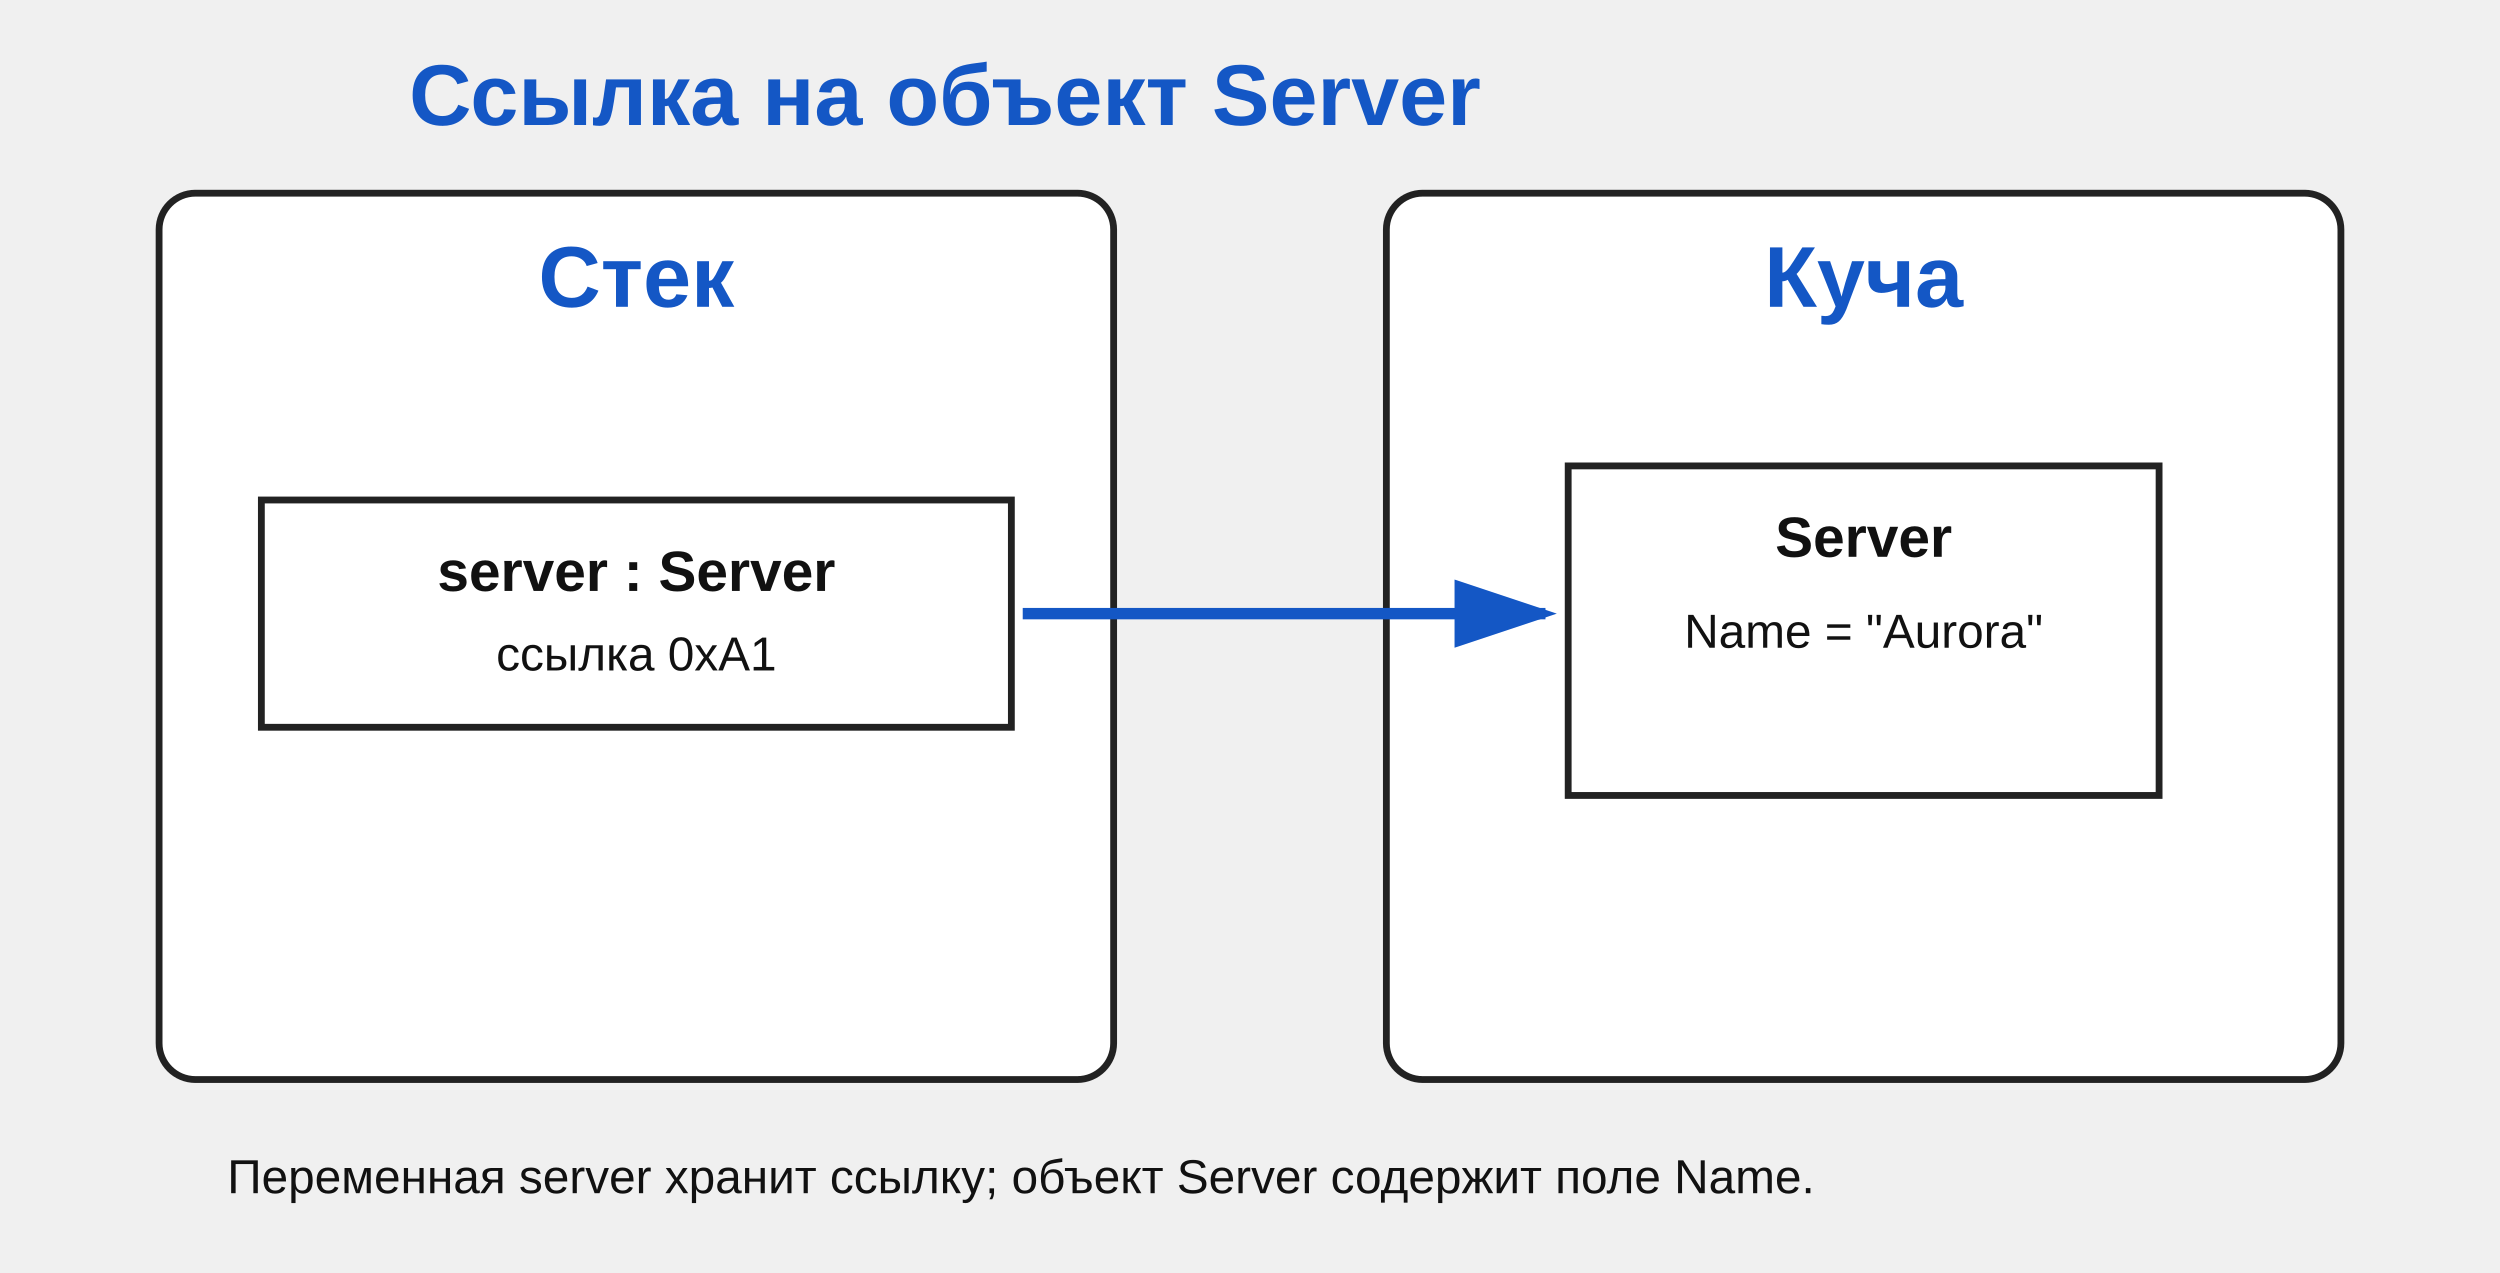
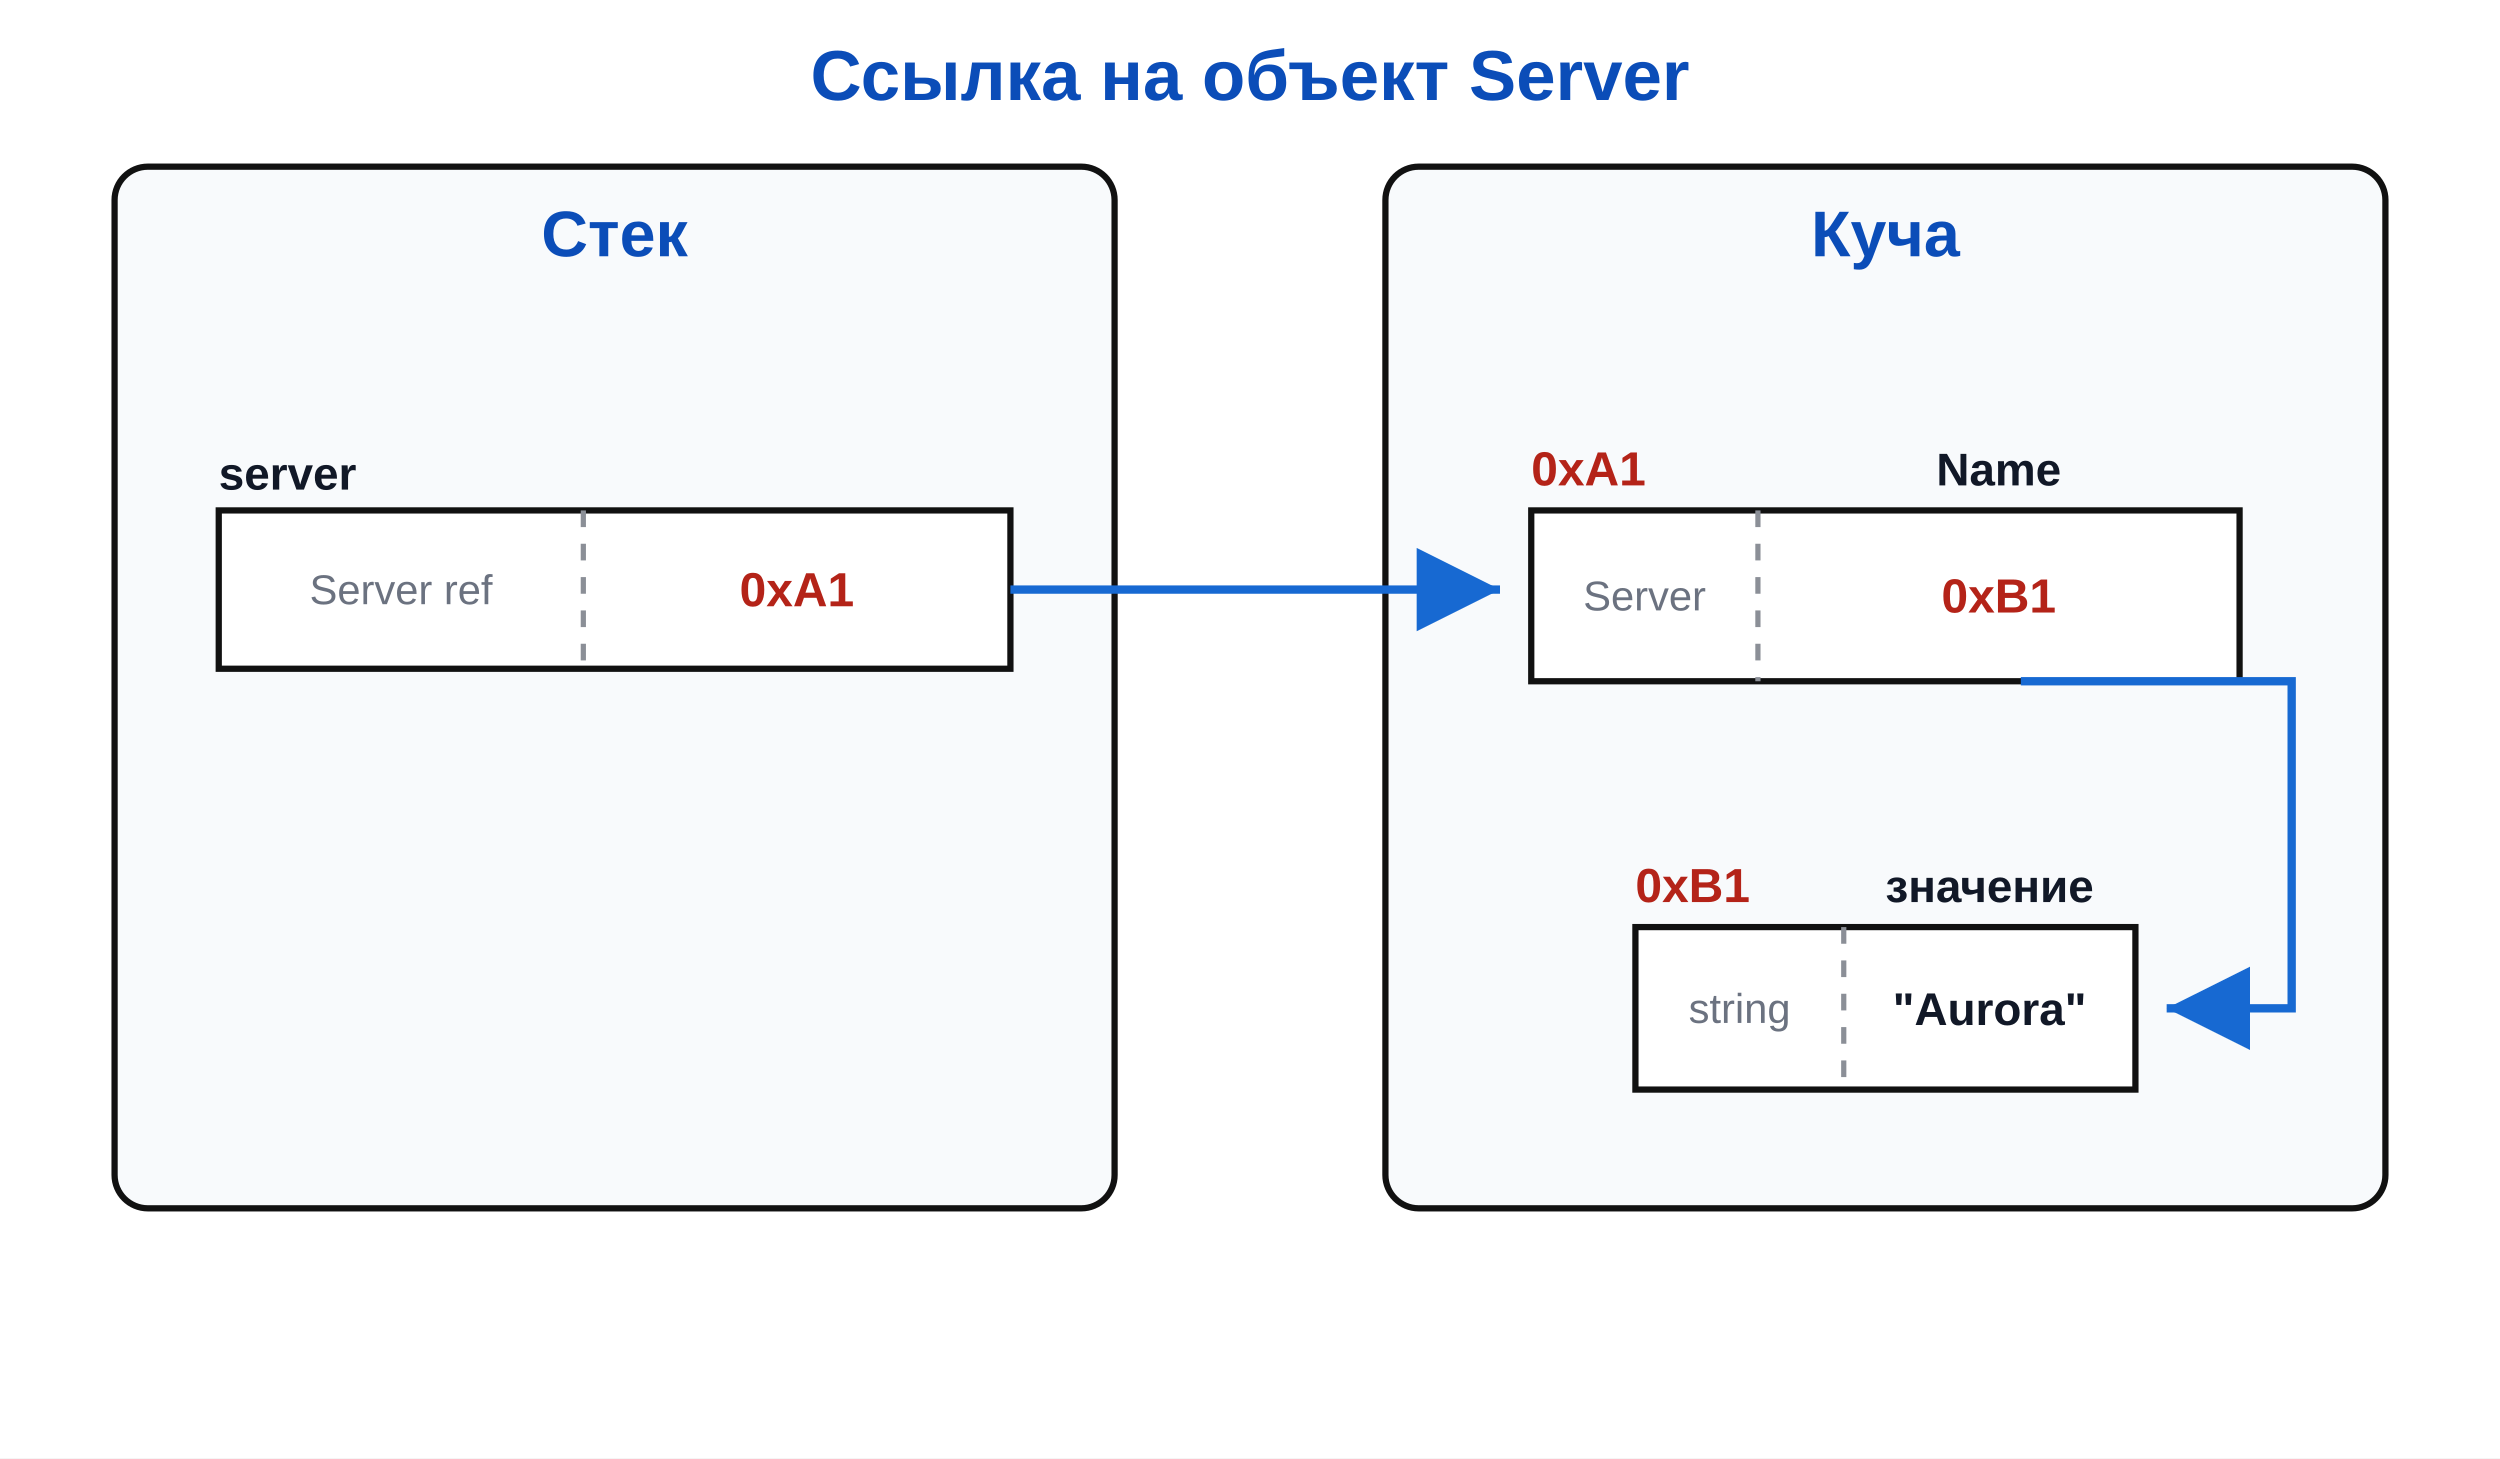
- <svg xmlns="http://www.w3.org/2000/svg" width="1100" height="560" viewBox="0 0 1100 560">
-   <style>text{font-family:Arial,sans-serif;fill:#111}.title{font-size:38px;font-weight:700;fill:#1457c5}.label{font-size:25px;font-weight:700}.small{font-size:21px}.box{fill:#fff;stroke:#222;stroke-width:3}</style>
-   <text x="180" y="55" class="title">Ссылка на объект Server</text>
-   <rect x="70" y="85" width="420" height="390" rx="16" class="box" />
-   <rect x="610" y="85" width="420" height="390" rx="16" class="box" />
-   <text x="280" y="135" text-anchor="middle" class="title">Стек</text>
-   <text x="820" y="135" text-anchor="middle" class="title">Куча</text>
-   <rect x="115" y="220" width="330" height="100" class="box" />
-   <text x="280" y="260" text-anchor="middle" class="label">server : Server</text>
-   <text x="280" y="295" text-anchor="middle" class="small">ссылка 0xA1</text>
-   <rect x="690" y="205" width="260" height="145" class="box" />
-   <text x="820" y="245" text-anchor="middle" class="label">Server</text>
-   <text x="820" y="285" text-anchor="middle" class="small">Name = "Aurora"</text>
-   <path d="M450 270 C530 270 580 270 680 270" stroke="#1457c5" stroke-width="5" fill="none" marker-end="url(#a)" />
+ <svg xmlns="http://www.w3.org/2000/svg" width="1200" height="700" viewBox="0 0 1200 700">
  <defs>
-     <marker id="a" markerWidth="10" markerHeight="10" refX="8" refY="3" orient="auto">
-       <path d="M0,0 L9,3 L0,6 z" fill="#1457c5" />
+     <marker id="arrow" markerWidth="12" markerHeight="12" refX="10" refY="5" orient="auto">
+       <path d="M0,0 L10,5 L0,10 z" fill="#1769d2" />
    </marker>
  </defs>
-   <text x="100" y="525" class="small">Переменная server хранит ссылку; объект Server содержит поле Name.</text>
+   <style>
+     text{font-family:Arial,'Segoe UI',sans-serif;fill:#111827} .title{font-size:34px;font-weight:700;fill:#0b4db8} .panel-title{font-size:31px;font-weight:700;fill:#0b4db8} .name{font-size:22px;font-weight:600} .type{font-size:20px;fill:#6b7280} .value{font-size:22px;font-weight:600} .compact{font-size:16px;font-weight:600} .address{font-size:23px;font-weight:700;fill:#b42318} .small{font-size:18px;fill:#4b5563} .object-title{font-size:22px;font-weight:700} .box{fill:white;stroke:#111111;stroke-width:3} .panel{fill:#f8fafc;stroke:#111111;stroke-width:3} .divider{stroke:#8b8f97;stroke-width:2.5;stroke-dasharray:8 8} .line{stroke:#111111;stroke-width:3} .arrow{fill:none;stroke:#1769d2;stroke-width:4}
+   </style>
+   <rect width="100%" height="100%" fill="white" />
+   <text x="600" y="48" class="title" text-anchor="middle">Ссылка на объект Server</text>
+   <rect x="55" y="80" width="480" height="500" rx="16" class="panel" />
+   <text x="295" y="123" class="panel-title" text-anchor="middle">Стек</text>
+   <rect x="665" y="80" width="480" height="500" rx="16" class="panel" />
+   <text x="905" y="123" class="panel-title" text-anchor="middle">Куча</text>
+   <text x="105" y="235" class="name" text-anchor="start">server</text>
+   <rect x="105" y="245" width="380" height="76" rx="0" class="box" />
+   <line x1="280" y1="245" x2="280" y2="321" class="divider" />
+   <text x="192.5" y="290" class="type" text-anchor="middle">Server ref</text>
+   <text x="382.5" y="291" class="address" text-anchor="middle">0xA1</text>
+   <text x="735" y="233" class="address" text-anchor="start">0xA1</text>
+   <text x="959.4" y="233" class="name" text-anchor="middle">Name</text>
+   <rect x="735" y="245" width="340" height="82" rx="0" class="box" />
+   <line x1="843.8" y1="245" x2="843.8" y2="327" class="divider" />
+   <text x="789.4" y="293" class="type" text-anchor="middle">Server</text>
+   <text x="959.4" y="294" class="address" text-anchor="middle">0xB1</text>
+   <text x="785" y="433" class="address" text-anchor="start">0xB1</text>
+   <text x="955" y="433" class="name" text-anchor="middle">значение</text>
+   <rect x="785" y="445" width="240" height="78" rx="0" class="box" />
+   <line x1="885" y1="445" x2="885" y2="523" class="divider" />
+   <text x="835" y="491" class="type" text-anchor="middle">string</text>
+   <text x="955" y="492" class="value" text-anchor="middle">"Aurora"</text>
+   <path d="M485 283 L720 283" class="arrow" marker-end="url(#arrow)" />
+   <path d="M970 327 L1100 327 L1100 484 L1040 484" class="arrow" marker-end="url(#arrow)" />
</svg>
